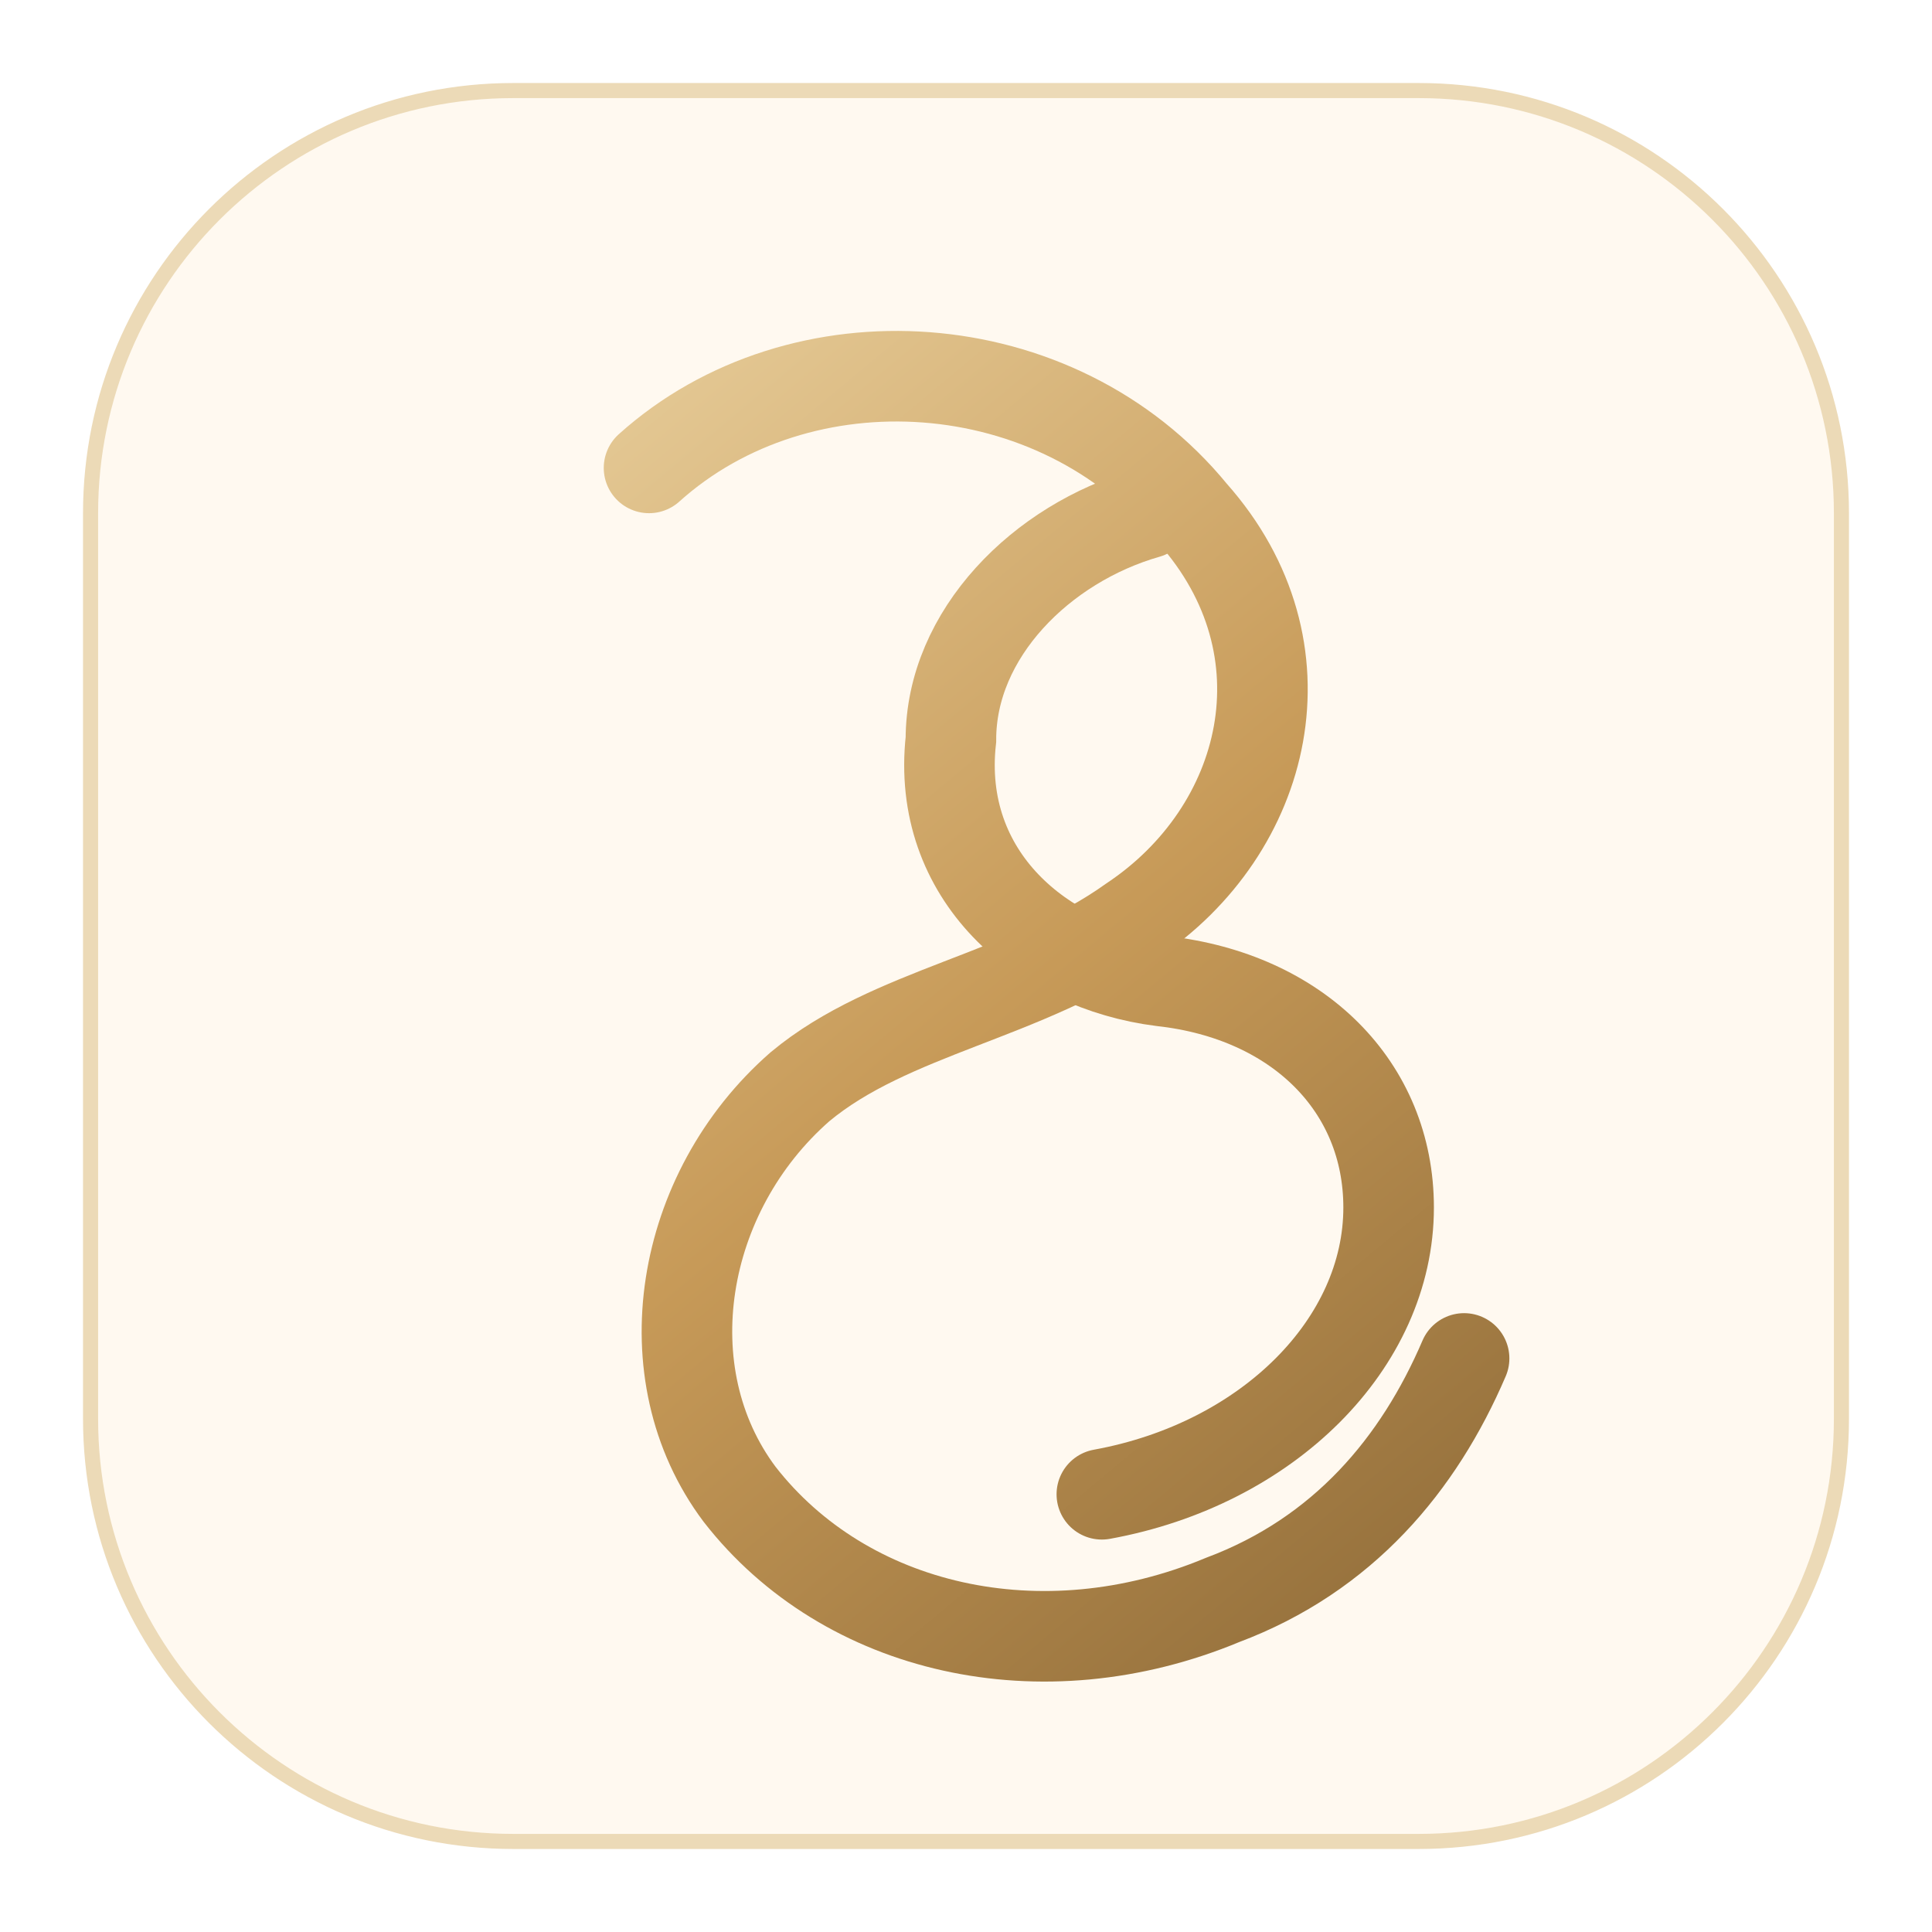
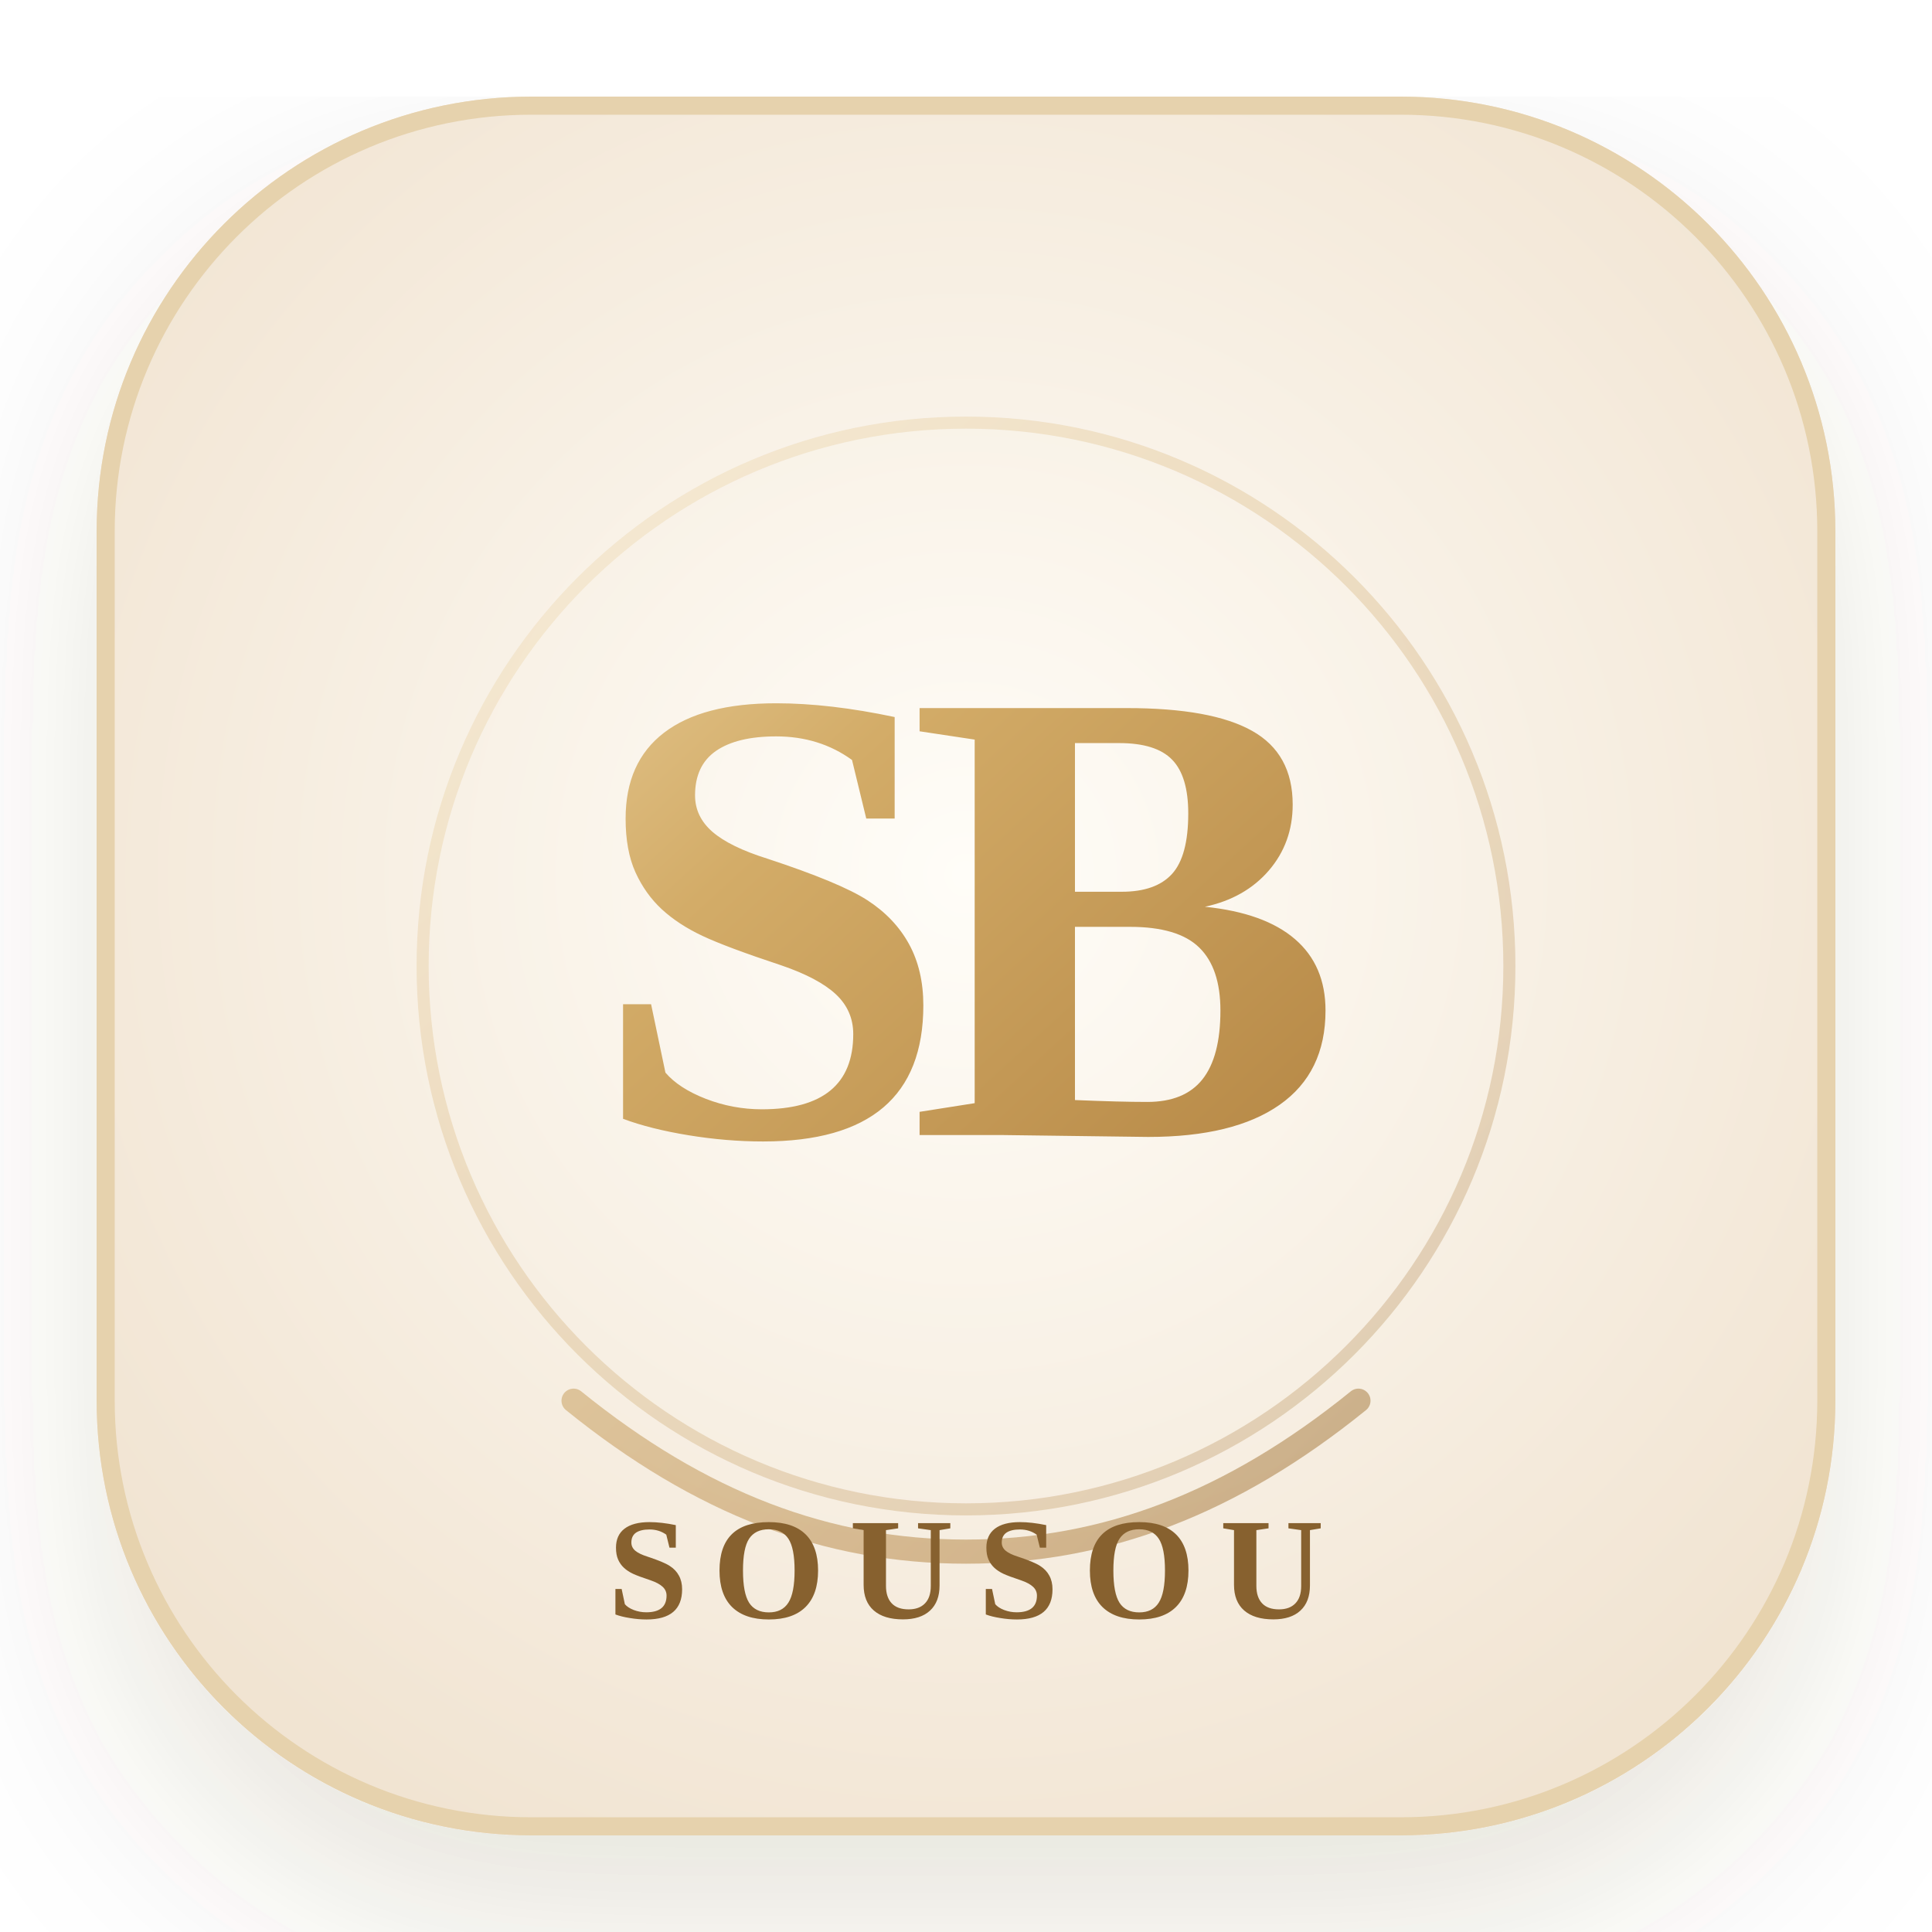
- <svg xmlns="http://www.w3.org/2000/svg" width="128" height="128" viewBox="0 0 128 128" fill="none">
+ <svg xmlns="http://www.w3.org/2000/svg" width="320" height="320" viewBox="0 0 320 320" fill="none">
  <defs>
-     <linearGradient id="g" x1="20" y1="16" x2="100" y2="112" gradientUnits="userSpaceOnUse">
-       <stop stop-color="#F1DDAF" />
-       <stop offset="0.55" stop-color="#C79A58" />
-       <stop offset="1" stop-color="#8C6937" />
+     <linearGradient id="gold" x1="48" y1="40" x2="272" y2="284" gradientUnits="userSpaceOnUse">
+       <stop stop-color="#FFF2CE" />
+       <stop offset="0.38" stop-color="#D3AC68" />
+       <stop offset="0.72" stop-color="#B38442" />
+       <stop offset="1" stop-color="#7A572B" />
    </linearGradient>
+     <radialGradient id="paper" cx="0" cy="0" r="1" gradientUnits="userSpaceOnUse" gradientTransform="translate(160 145) rotate(90) scale(178)">
+       <stop stop-color="#FFFDF8" />
+       <stop offset="1" stop-color="#F1E4D2" />
+     </radialGradient>
+     <filter id="shadow" x="-20%" y="-20%" width="140%" height="140%">
+       <feDropShadow dx="0" dy="16" stdDeviation="18" flood-color="#5C3A18" flood-opacity=".14" />
+     </filter>
  </defs>
-   <rect x="6" y="6" width="116" height="116" rx="28" fill="#FFF9F0" />
-   <rect x="6" y="6" width="116" height="116" rx="28" stroke="#ECDAB7" />
-   <path d="M43 31C53 22 70 23 79 34C87 43 84 55 75 61C68 66 59 67 53 72C45 79 43 91 49 99C56 108 69 111 81 106C89 103 94 97 97 90" stroke="url(#g)" stroke-width="6" stroke-linecap="round" />
-   <path d="M76 34C69 36 63 42 63 49C62 58 69 64 77 65C86 66 92 72 92 80C92 89 84 97 73 99" stroke="url(#g)" stroke-width="6" stroke-linecap="round" />
+   <rect x="16" y="16" width="288" height="288" rx="72" fill="url(#paper)" filter="url(#shadow)" />
+   <rect x="17.5" y="17.5" width="285" height="285" rx="70.5" stroke="#E6D2AD" stroke-width="3" />
+   <path d="M70 160C70 110.294 110.294 70 160 70C209.706 70 250 110.294 250 160C250 209.706 209.706 250 160 250C110.294 250 70 209.706 70 160Z" stroke="url(#gold)" stroke-opacity=".28" stroke-width="2" />
+   <path d="M95 232C116 249 137 257 160 257C183 257 204 249 225 232" stroke="url(#gold)" stroke-width="4" stroke-linecap="round" opacity=".52" />
+   <text x="160" y="188" text-anchor="middle" font-family="Georgia, 'Times New Roman', serif" font-size="108" font-weight="700" fill="url(#gold)" letter-spacing="-7">SB</text>
+   <text x="160" y="268" text-anchor="middle" font-family="Georgia, 'Times New Roman', serif" font-size="24" font-weight="700" fill="#87612F" letter-spacing="4">SOUSOU</text>
</svg>
